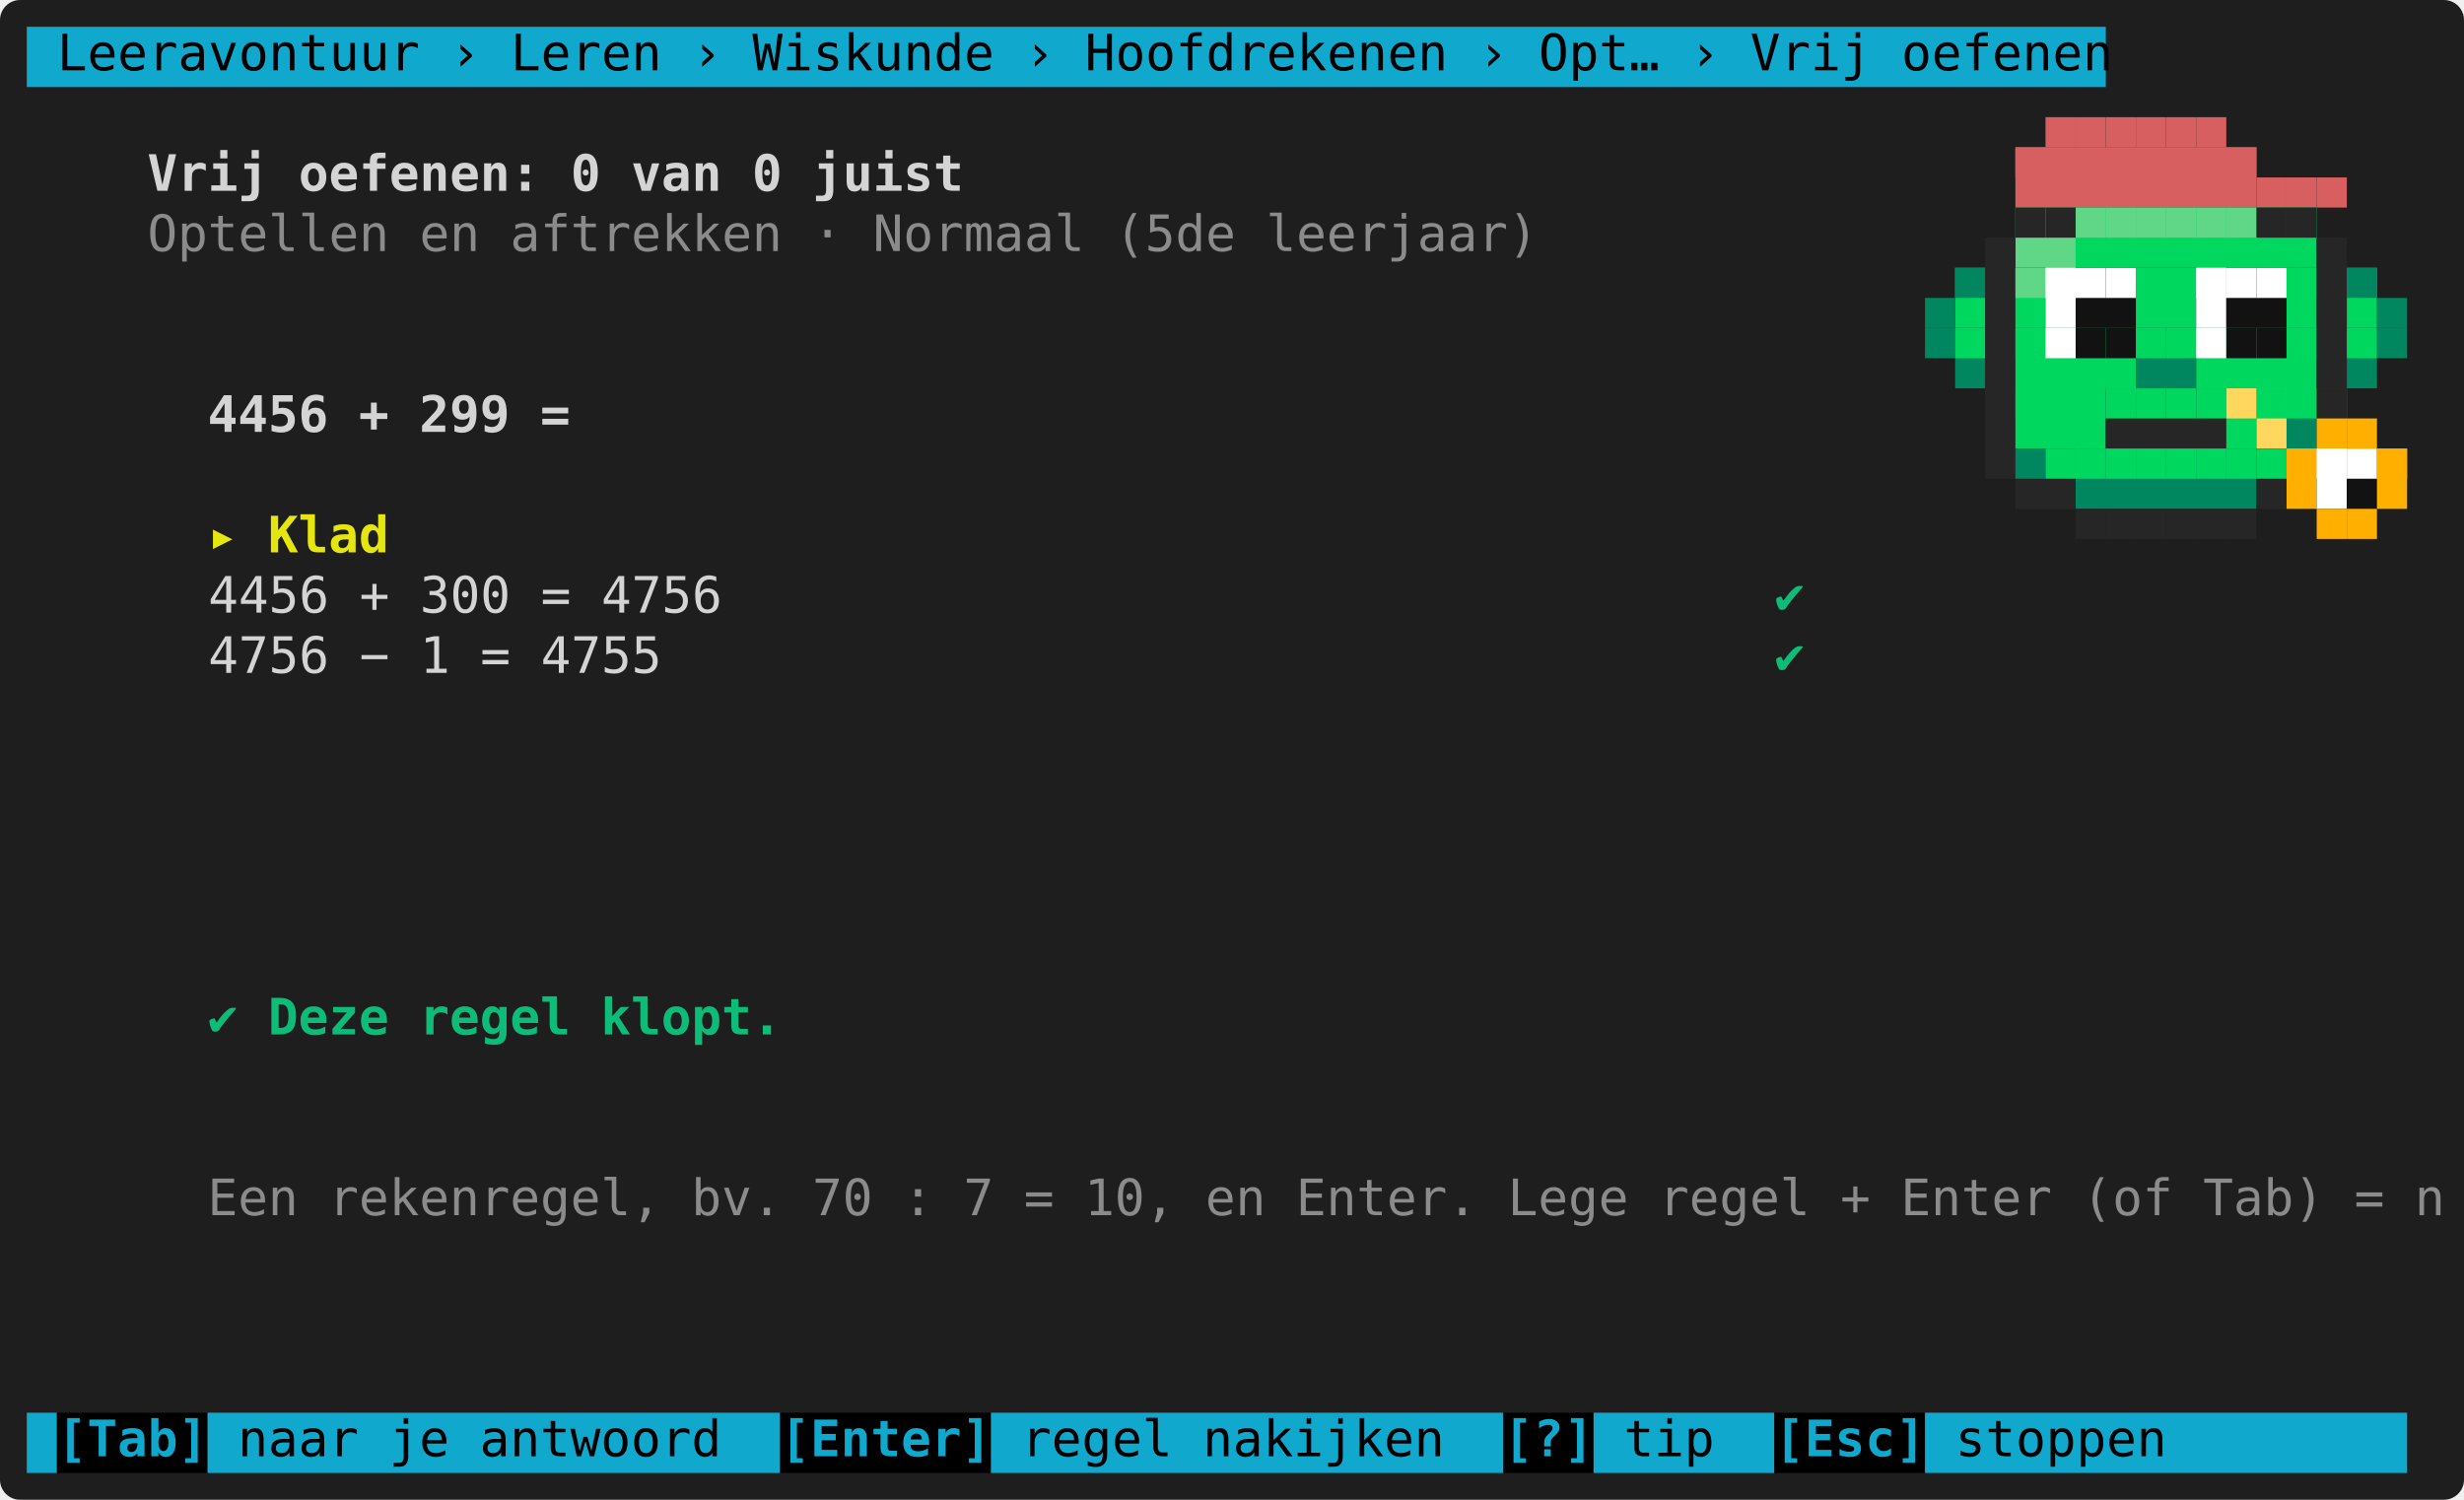
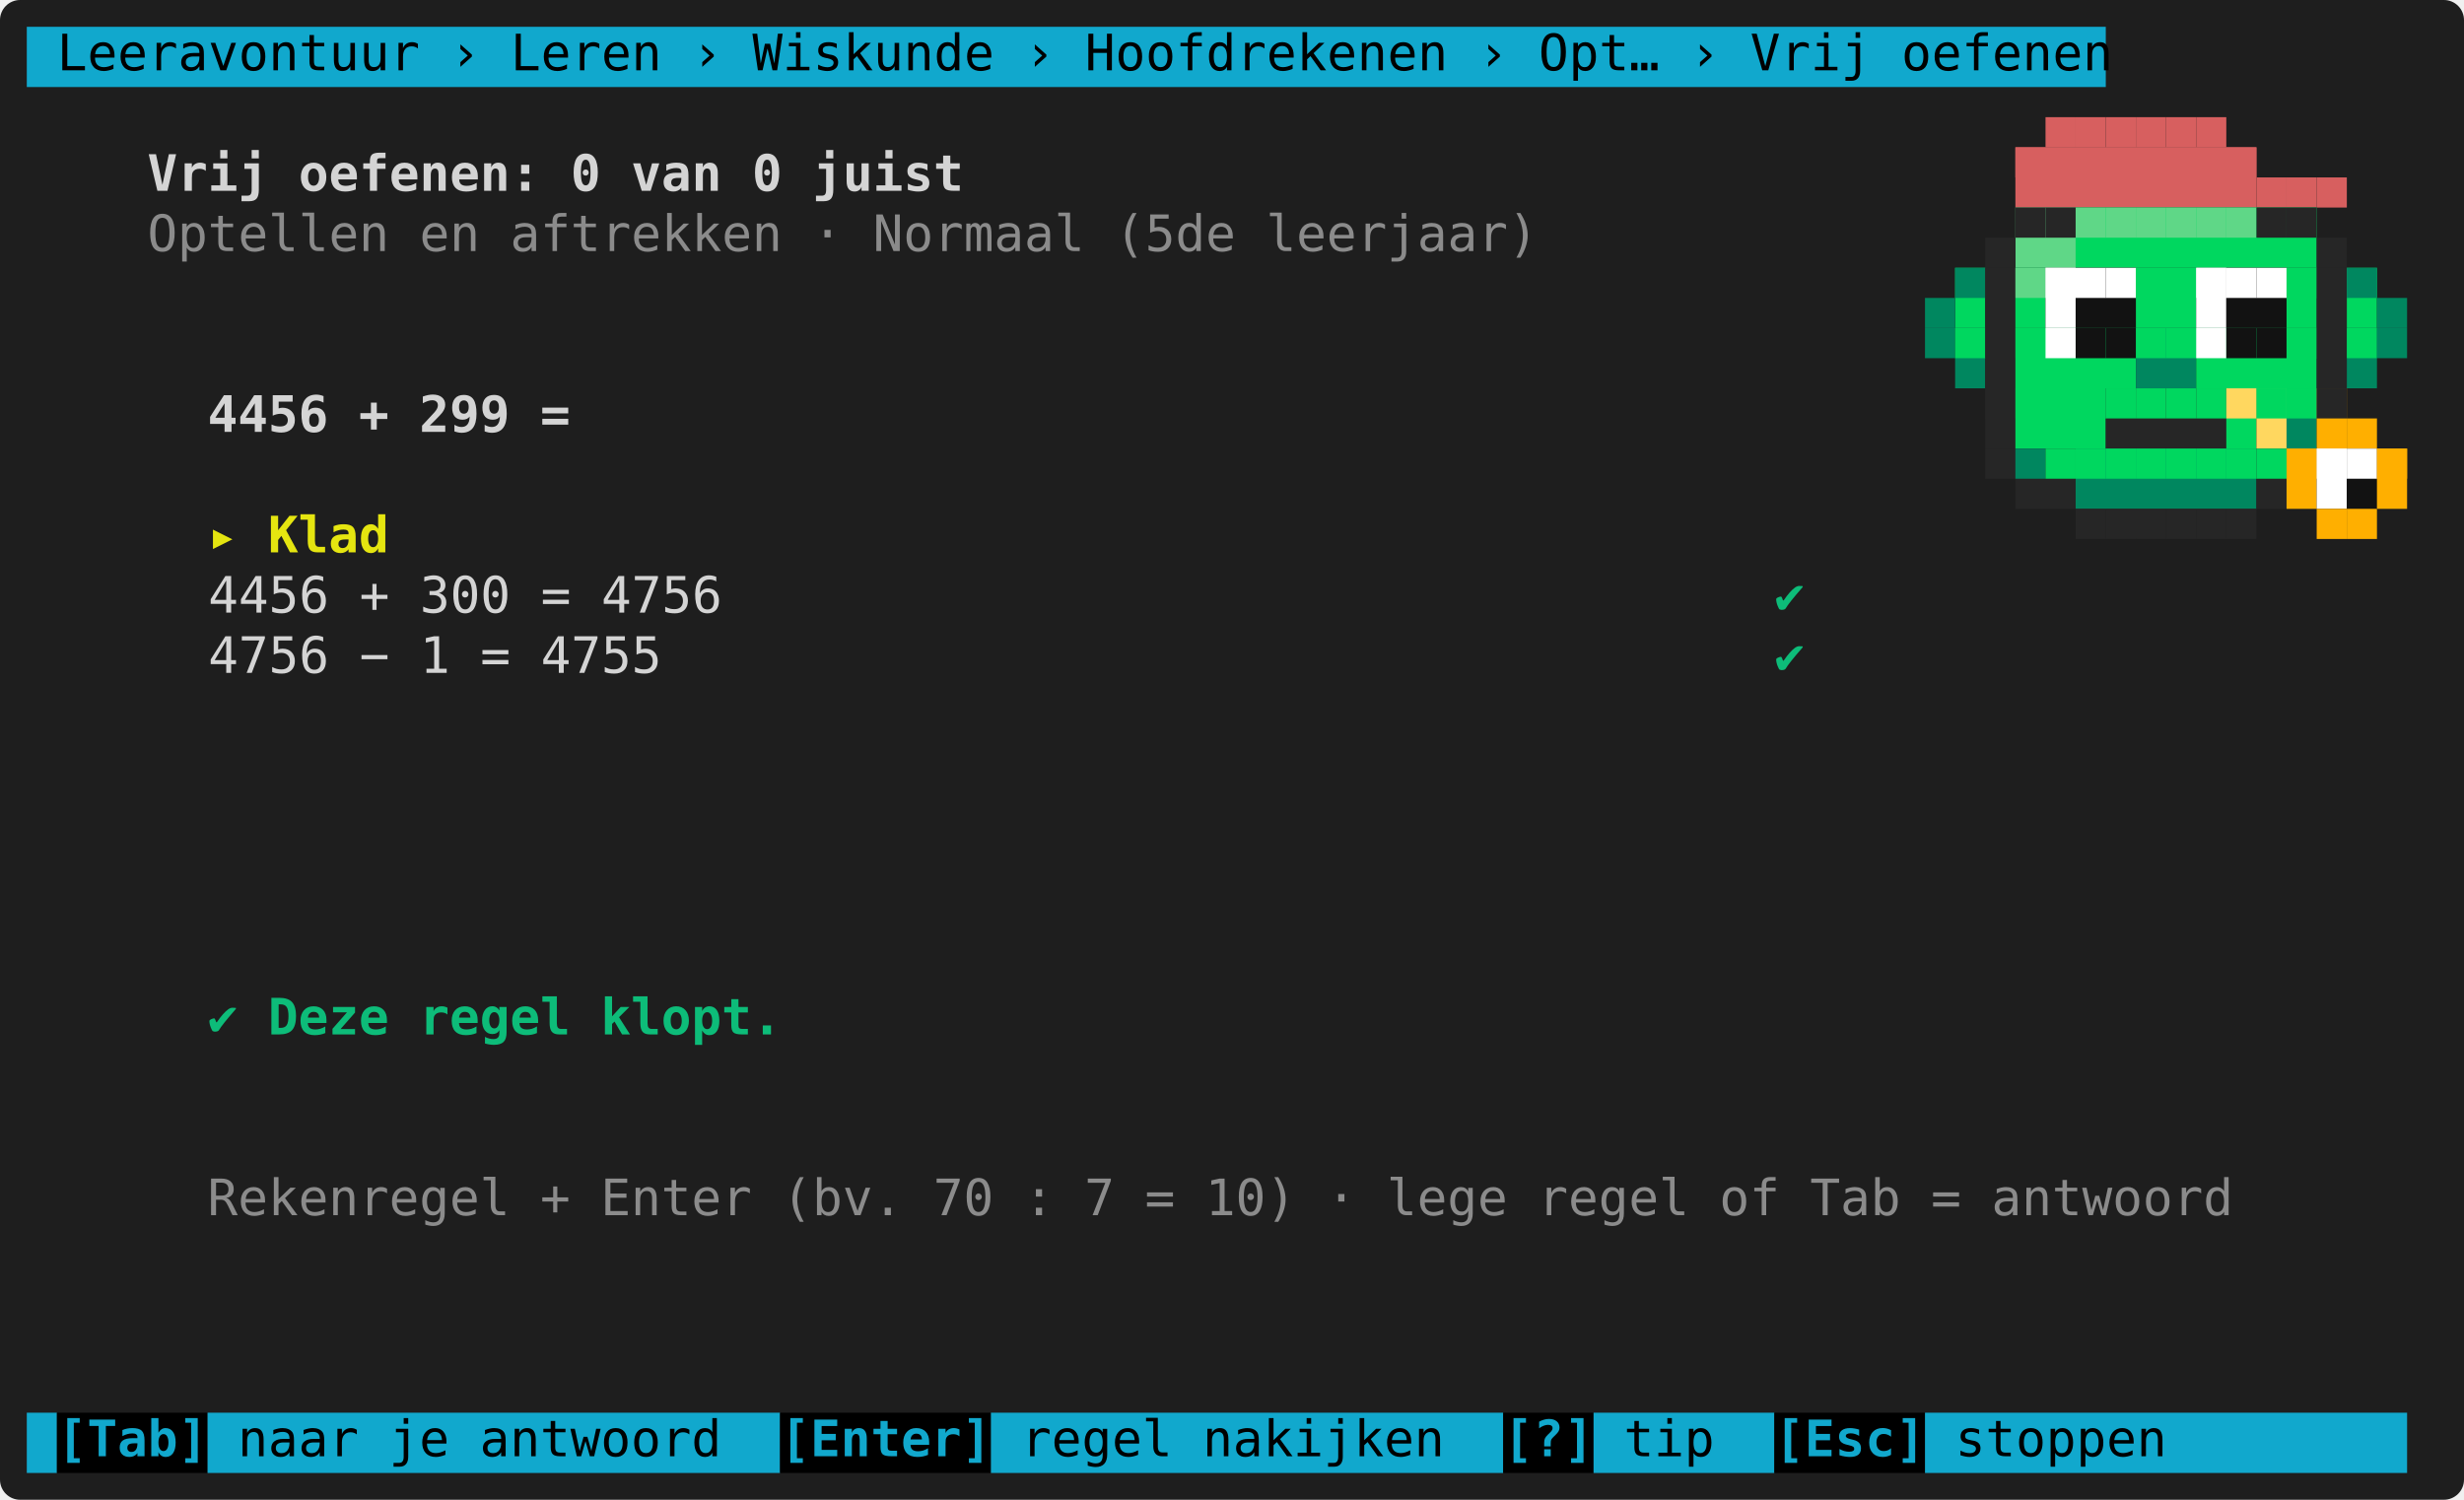
<svg xmlns="http://www.w3.org/2000/svg" width="736" height="448" viewBox="0 0 736 448" role="img" aria-label="Rekenen in het klad: Tab, een rekenregel, Enter (✔ of ✘)">
  <rect width="736" height="448" rx="6" fill="#1e1e1e" />
  <g font-family="DejaVu Sans Mono, Menlo, Consolas, monospace" font-size="15">
    <rect x="8" y="8" width="621" height="18" fill="#11a8cd" />
    <text x="8" y="21" textLength="621" lengthAdjust="spacingAndGlyphs" xml:space="preserve" fill="#000000"> Leeravontuur › Leren › Wiskunde › Hoofdrekenen › Opt… › Vrij oefenen</text>
    <rect x="611" y="35" width="9" height="9" fill="#d75f5f" />
    <rect x="620" y="35" width="9" height="9" fill="#d75f5f" />
    <rect x="629" y="35" width="9" height="9" fill="#d75f5f" />
    <rect x="638" y="35" width="9" height="9" fill="#d75f5f" />
    <rect x="647" y="35" width="9" height="9" fill="#d75f5f" />
    <rect x="656" y="35" width="9" height="9" fill="#d75f5f" />
    <rect x="602" y="44" width="72" height="18" fill="#d75f5f" />
    <rect x="602" y="44" width="9" height="9" fill="#d75f5f" />
    <rect x="611" y="44" width="9" height="9" fill="#d75f5f" />
    <rect x="620" y="44" width="9" height="9" fill="#d75f5f" />
    <rect x="629" y="44" width="9" height="9" fill="#d75f5f" />
    <rect x="638" y="44" width="9" height="9" fill="#d75f5f" />
    <rect x="647" y="44" width="9" height="9" fill="#d75f5f" />
    <rect x="656" y="44" width="9" height="9" fill="#d75f5f" />
    <rect x="665" y="44" width="9" height="9" fill="#d75f5f" />
    <rect x="674" y="53" width="9" height="9" fill="#d75f5f" />
    <rect x="683" y="53" width="9" height="9" fill="#d75f5f" />
    <rect x="692" y="53" width="9" height="9" fill="#d75f5f" />
    <text x="44" y="57" textLength="243" lengthAdjust="spacingAndGlyphs" xml:space="preserve" fill="#d4d4d4" font-weight="bold">Vrij oefenen: 0 van 0 juist</text>
    <rect x="602" y="62" width="18" height="18" fill="#5fd787" />
    <rect x="620" y="62" width="72" height="18" fill="#00d75f" />
    <rect x="593" y="71" width="9" height="9" fill="#262626" />
    <rect x="602" y="62" width="9" height="9" fill="#262626" />
    <rect x="611" y="62" width="9" height="9" fill="#262626" />
    <rect x="620" y="62" width="9" height="9" fill="#5fd787" />
    <rect x="629" y="62" width="9" height="9" fill="#5fd787" />
    <rect x="638" y="62" width="9" height="9" fill="#5fd787" />
    <rect x="647" y="62" width="9" height="9" fill="#5fd787" />
    <rect x="656" y="62" width="9" height="9" fill="#5fd787" />
    <rect x="665" y="62" width="9" height="9" fill="#5fd787" />
    <rect x="674" y="62" width="9" height="9" fill="#262626" />
    <rect x="683" y="62" width="9" height="9" fill="#262626" />
    <rect x="692" y="71" width="9" height="9" fill="#262626" />
    <text x="44" y="75" textLength="414" lengthAdjust="spacingAndGlyphs" xml:space="preserve" fill="#d4d4d4" opacity="0.6">Optellen en aftrekken · Normaal (5de leerjaar)</text>
    <rect x="584" y="80" width="9" height="18" fill="#00d75f" />
    <rect x="593" y="80" width="9" height="18" fill="#262626" />
    <rect x="602" y="80" width="9" height="18" fill="#00d75f" />
    <rect x="611" y="80" width="9" height="18" fill="#ffffff" />
    <rect x="620" y="80" width="18" height="18" fill="#121212" />
    <rect x="638" y="80" width="18" height="18" fill="#00d75f" />
    <rect x="656" y="80" width="9" height="18" fill="#ffffff" />
    <rect x="665" y="80" width="18" height="18" fill="#121212" />
    <rect x="683" y="80" width="9" height="18" fill="#00d75f" />
    <rect x="692" y="80" width="9" height="18" fill="#262626" />
    <rect x="701" y="80" width="9" height="18" fill="#00d75f" />
    <rect x="575" y="89" width="9" height="9" fill="#00875f" />
    <rect x="584" y="80" width="9" height="9" fill="#00875f" />
    <rect x="593" y="80" width="9" height="9" fill="#262626" />
    <rect x="602" y="80" width="9" height="9" fill="#5fd787" />
    <rect x="611" y="80" width="9" height="9" fill="#ffffff" />
    <rect x="620" y="80" width="9" height="9" fill="#ffffff" />
    <rect x="629" y="80" width="9" height="9" fill="#ffffff" />
    <rect x="638" y="80" width="9" height="9" fill="#00d75f" />
    <rect x="647" y="80" width="9" height="9" fill="#00d75f" />
    <rect x="656" y="80" width="9" height="9" fill="#ffffff" />
    <rect x="665" y="80" width="9" height="9" fill="#ffffff" />
    <rect x="674" y="80" width="9" height="9" fill="#ffffff" />
    <rect x="683" y="80" width="9" height="9" fill="#00d75f" />
    <rect x="692" y="80" width="9" height="9" fill="#262626" />
    <rect x="701" y="80" width="9" height="9" fill="#00875f" />
    <rect x="710" y="89" width="9" height="9" fill="#00875f" />
    <rect x="584" y="98" width="9" height="18" fill="#00875f" />
    <rect x="593" y="98" width="9" height="18" fill="#262626" />
    <rect x="602" y="98" width="36" height="18" fill="#00d75f" />
    <rect x="638" y="98" width="18" height="18" fill="#00875f" />
    <rect x="656" y="98" width="36" height="18" fill="#00d75f" />
    <rect x="692" y="98" width="9" height="18" fill="#262626" />
    <rect x="701" y="98" width="9" height="18" fill="#00875f" />
    <rect x="575" y="98" width="9" height="9" fill="#00875f" />
    <rect x="584" y="98" width="9" height="9" fill="#00d75f" />
    <rect x="593" y="98" width="9" height="9" fill="#262626" />
    <rect x="602" y="98" width="9" height="9" fill="#00d75f" />
    <rect x="611" y="98" width="9" height="9" fill="#ffffff" />
    <rect x="620" y="98" width="9" height="9" fill="#121212" />
    <rect x="629" y="98" width="9" height="9" fill="#121212" />
    <rect x="638" y="98" width="9" height="9" fill="#00d75f" />
    <rect x="647" y="98" width="9" height="9" fill="#00d75f" />
    <rect x="656" y="98" width="9" height="9" fill="#ffffff" />
    <rect x="665" y="98" width="9" height="9" fill="#121212" />
    <rect x="674" y="98" width="9" height="9" fill="#121212" />
    <rect x="683" y="98" width="9" height="9" fill="#00d75f" />
    <rect x="692" y="98" width="9" height="9" fill="#262626" />
    <rect x="701" y="98" width="9" height="9" fill="#00d75f" />
    <rect x="710" y="98" width="9" height="9" fill="#00875f" />
    <rect x="593" y="116" width="9" height="18" fill="#262626" />
    <rect x="602" y="116" width="27" height="18" fill="#00d75f" />
    <rect x="629" y="116" width="36" height="18" fill="#262626" />
    <rect x="665" y="116" width="9" height="18" fill="#00d75f" />
    <rect x="674" y="116" width="9" height="18" fill="#ffd75f" />
    <rect x="683" y="116" width="9" height="18" fill="#00875f" />
    <rect x="692" y="116" width="9" height="18" fill="#ffaf00" />
    <rect x="593" y="116" width="9" height="9" fill="#262626" />
    <rect x="602" y="116" width="9" height="9" fill="#00d75f" />
    <rect x="611" y="116" width="9" height="9" fill="#00d75f" />
    <rect x="620" y="116" width="9" height="9" fill="#00d75f" />
    <rect x="629" y="116" width="9" height="9" fill="#00d75f" />
    <rect x="638" y="116" width="9" height="9" fill="#00d75f" />
    <rect x="647" y="116" width="9" height="9" fill="#00d75f" />
    <rect x="656" y="116" width="9" height="9" fill="#00d75f" />
    <rect x="665" y="116" width="9" height="9" fill="#ffd75f" />
    <rect x="674" y="116" width="9" height="9" fill="#00d75f" />
    <rect x="683" y="116" width="9" height="9" fill="#00d75f" />
    <rect x="692" y="116" width="9" height="9" fill="#262626" />
    <rect x="701" y="125" width="9" height="9" fill="#ffaf00" />
    <text x="62" y="129" textLength="126" lengthAdjust="spacingAndGlyphs" xml:space="preserve" fill="#d4d4d4" font-weight="bold">4456 + 299 =  </text>
    <rect x="602" y="134" width="18" height="18" fill="#262626" />
    <rect x="620" y="134" width="54" height="18" fill="#00875f" />
    <rect x="674" y="134" width="9" height="18" fill="#262626" />
    <rect x="683" y="134" width="9" height="18" fill="#ffaf00" />
    <rect x="692" y="134" width="9" height="18" fill="#ffffff" />
    <rect x="701" y="134" width="9" height="18" fill="#121212" />
    <rect x="710" y="134" width="9" height="18" fill="#ffaf00" />
    <rect x="593" y="134" width="9" height="9" fill="#262626" />
    <rect x="602" y="134" width="9" height="9" fill="#00875f" />
    <rect x="611" y="134" width="9" height="9" fill="#00d75f" />
    <rect x="620" y="134" width="9" height="9" fill="#00d75f" />
    <rect x="629" y="134" width="9" height="9" fill="#00d75f" />
    <rect x="638" y="134" width="9" height="9" fill="#00d75f" />
    <rect x="647" y="134" width="9" height="9" fill="#00d75f" />
    <rect x="656" y="134" width="9" height="9" fill="#00d75f" />
    <rect x="665" y="134" width="9" height="9" fill="#00d75f" />
    <rect x="674" y="134" width="9" height="9" fill="#00d75f" />
    <rect x="683" y="134" width="9" height="9" fill="#ffaf00" />
    <rect x="692" y="134" width="9" height="9" fill="#ffffff" />
    <rect x="701" y="134" width="9" height="9" fill="#ffffff" />
    <rect x="710" y="134" width="9" height="9" fill="#ffaf00" />
    <rect x="620" y="152" width="9" height="9" fill="#262626" />
    <rect x="629" y="152" width="9" height="9" fill="#262626" />
    <rect x="638" y="152" width="9" height="9" fill="#262626" />
    <rect x="647" y="152" width="9" height="9" fill="#262626" />
    <rect x="656" y="152" width="9" height="9" fill="#262626" />
    <rect x="665" y="152" width="9" height="9" fill="#262626" />
    <rect x="692" y="152" width="9" height="9" fill="#ffaf00" />
    <rect x="701" y="152" width="9" height="9" fill="#ffaf00" />
    <text x="62" y="165" textLength="54" lengthAdjust="spacingAndGlyphs" xml:space="preserve" fill="#e5e510" font-weight="bold">▸ Klad</text>
    <text x="8" y="183" textLength="522" lengthAdjust="spacingAndGlyphs" xml:space="preserve" fill="#d4d4d4">      4456 + 300 = 4756                                   </text>
    <text x="530" y="183" textLength="9" lengthAdjust="spacingAndGlyphs" xml:space="preserve" fill="#0dbc79" font-weight="bold">✔</text>
    <text x="8" y="201" textLength="522" lengthAdjust="spacingAndGlyphs" xml:space="preserve" fill="#d4d4d4">      4756 − 1 = 4755                                     </text>
    <text x="530" y="201" textLength="9" lengthAdjust="spacingAndGlyphs" xml:space="preserve" fill="#0dbc79" font-weight="bold">✔</text>
    <text x="62" y="309" textLength="171" lengthAdjust="spacingAndGlyphs" xml:space="preserve" fill="#0dbc79" font-weight="bold">✔ Deze regel klopt.</text>
-     <text x="62" y="363" textLength="666" lengthAdjust="spacingAndGlyphs" xml:space="preserve" fill="#d4d4d4" opacity="0.6">Een rekenregel, bv. 70 : 7 = 10, en Enter. Lege regel + Enter (of Tab) = n</text>
+     <text x="62" y="363" textLength="603" lengthAdjust="spacingAndGlyphs" xml:space="preserve" fill="#d4d4d4" opacity="0.6">Rekenregel + Enter (bv. 70 : 7 = 10) · lege regel of Tab = antwoord</text>
    <rect x="8" y="422" width="9" height="18" fill="#11a8cd" />
    <rect x="17" y="422" width="45" height="18" fill="#000000" />
    <rect x="62" y="422" width="171" height="18" fill="#11a8cd" />
    <rect x="233" y="422" width="63" height="18" fill="#000000" />
    <rect x="296" y="422" width="153" height="18" fill="#11a8cd" />
    <rect x="449" y="422" width="27" height="18" fill="#000000" />
    <rect x="476" y="422" width="54" height="18" fill="#11a8cd" />
    <rect x="530" y="422" width="45" height="18" fill="#000000" />
    <rect x="575" y="422" width="144" height="18" fill="#11a8cd" />
    <text x="17" y="435" textLength="45" lengthAdjust="spacingAndGlyphs" xml:space="preserve" fill="#11a8cd" font-weight="bold">[Tab]</text>
    <text x="62" y="435" textLength="171" lengthAdjust="spacingAndGlyphs" xml:space="preserve" fill="#000000"> naar je antwoord  </text>
    <text x="233" y="435" textLength="63" lengthAdjust="spacingAndGlyphs" xml:space="preserve" fill="#11a8cd" font-weight="bold">[Enter]</text>
    <text x="296" y="435" textLength="153" lengthAdjust="spacingAndGlyphs" xml:space="preserve" fill="#000000"> regel nakijken  </text>
    <text x="449" y="435" textLength="27" lengthAdjust="spacingAndGlyphs" xml:space="preserve" fill="#11a8cd" font-weight="bold">[?]</text>
    <text x="476" y="435" textLength="54" lengthAdjust="spacingAndGlyphs" xml:space="preserve" fill="#000000"> tip  </text>
    <text x="530" y="435" textLength="45" lengthAdjust="spacingAndGlyphs" xml:space="preserve" fill="#11a8cd" font-weight="bold">[Esc]</text>
    <text x="575" y="435" textLength="144" lengthAdjust="spacingAndGlyphs" xml:space="preserve" fill="#000000"> stoppen        </text>
  </g>
</svg>
